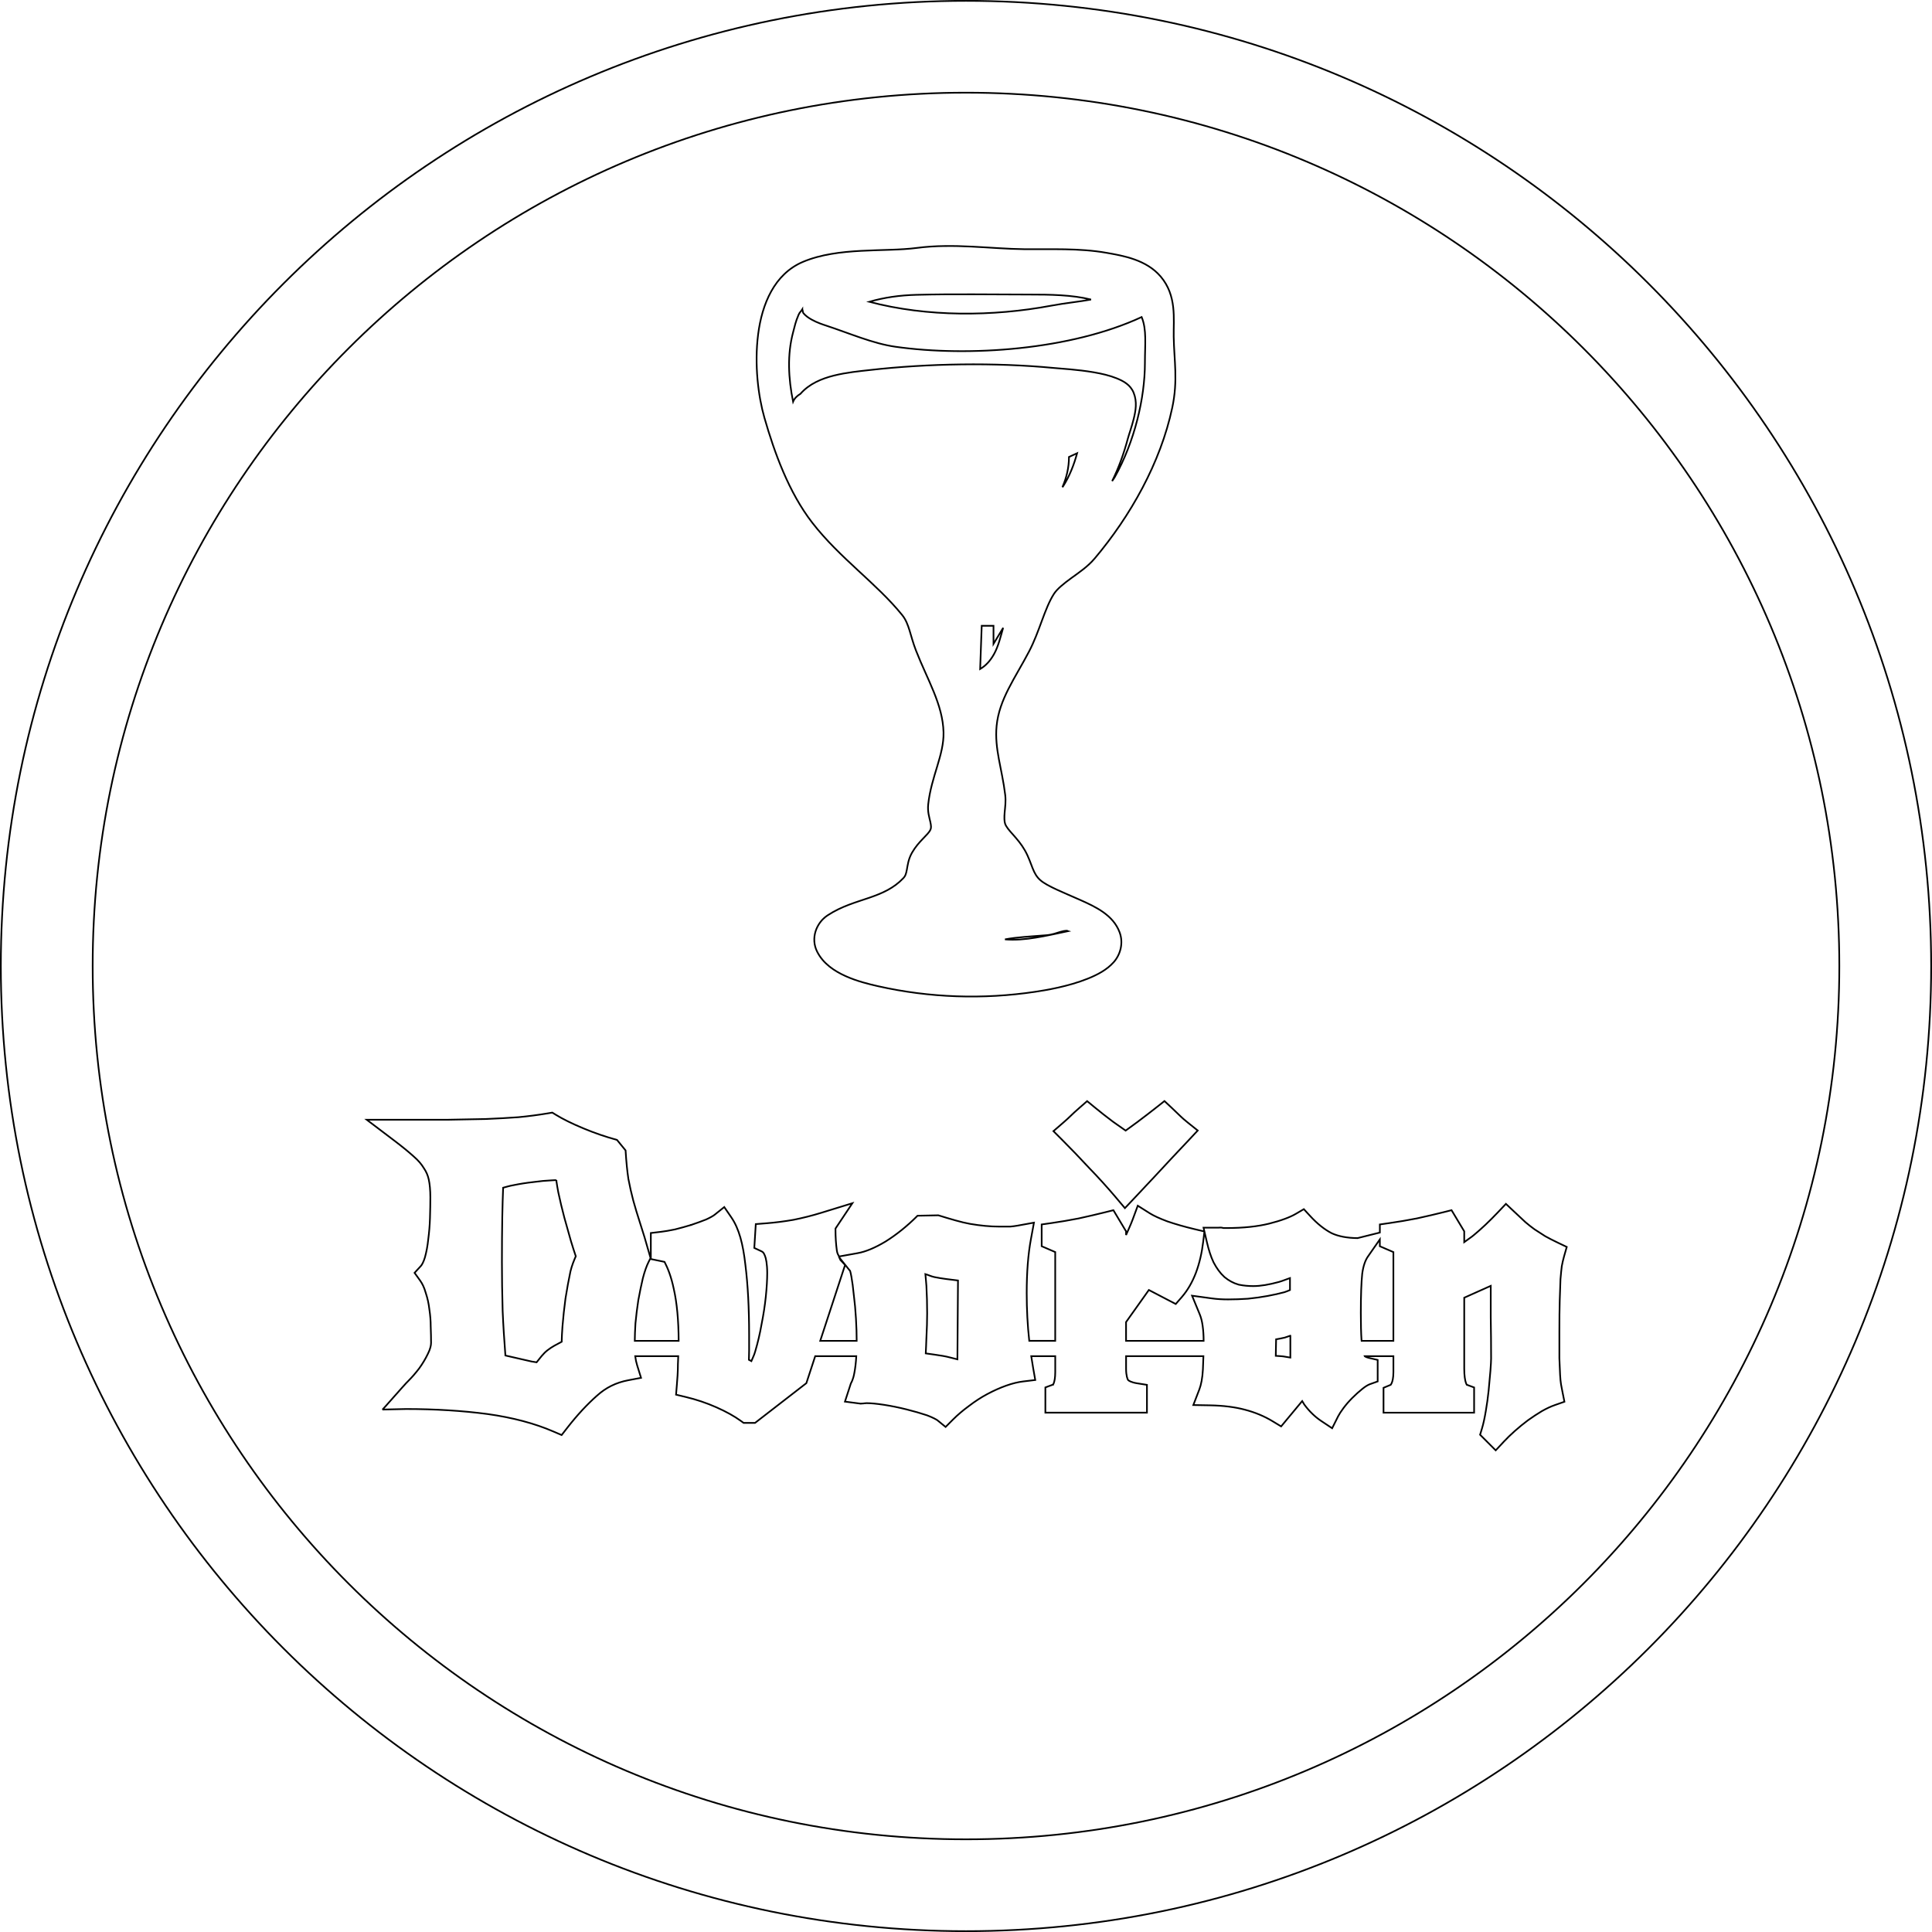
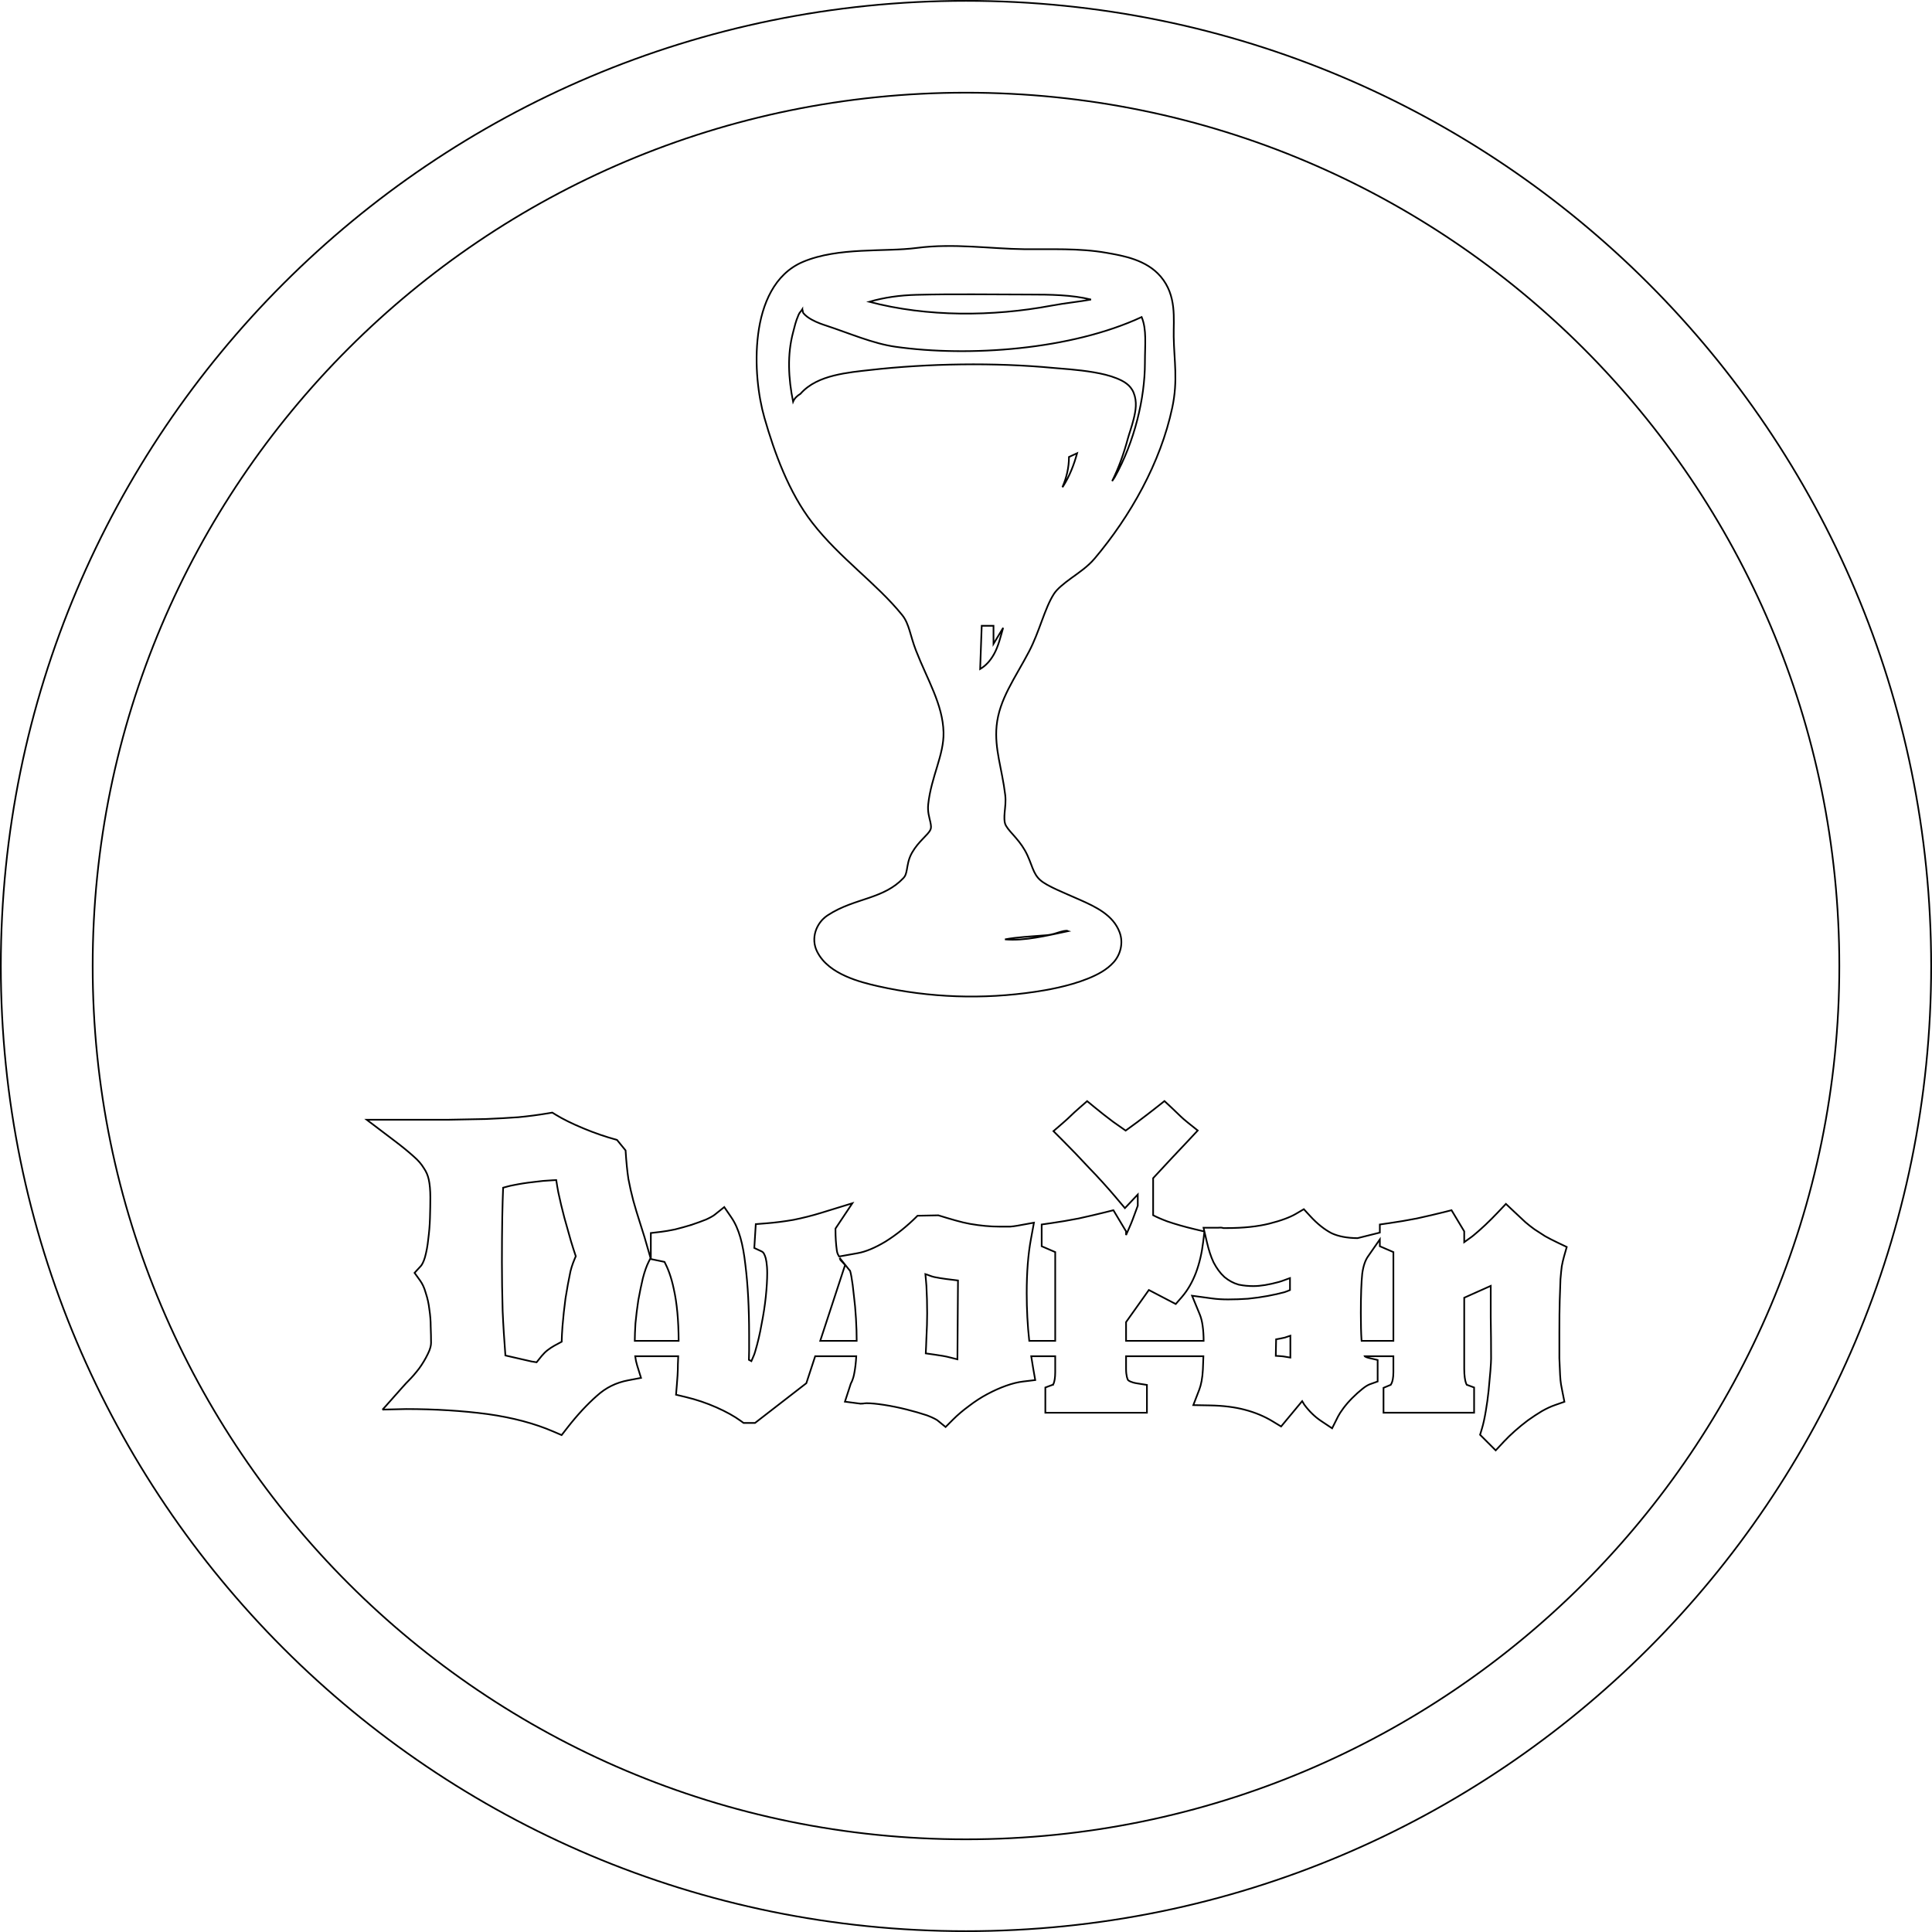
<svg xmlns="http://www.w3.org/2000/svg" version="1.2" viewBox="0 0 219.213 219.213" width="58mm" height="58mm" id="svg1" xml:space="preserve">
  <defs id="defs1">
    <clipPath clipPathUnits="userSpaceOnUse" id="cp1">
      <path d="m 275.5,535.5 c -143.78,0 -260,-116.22 -260,-260 0,-143.78 116.22,-260 260,-260 143.78,0 260,116.22 260,260 0,143.78 -116.22,260 -260,260 z" id="path1" />
    </clipPath>
  </defs>
  <style id="style1">
		tspan { white-space:pre } 
		.s0 { fill: none;stroke: #ff0000;stroke-miterlimit:100 } 
	</style>
  <g id="layer2">
    <g id="layer4" style="display:inline">
      <path id="path2" style="fill:none;stroke:#000000;stroke-width:0.189" d="M 219.118,109.606 A 109.512,109.512 0 0 1 109.606,219.118 109.512,109.512 0 0 1 0.095,109.606 109.512,109.512 0 0 1 109.606,0.095 109.512,109.512 0 0 1 219.118,109.606 Z" />
      <path id="circle2" style="fill:none;stroke:#000000;stroke-width:0.189" d="M 208.697,109.606 A 99.091,99.091 0 0 1 109.606,208.697 99.091,99.091 0 0 1 10.515,109.606 99.091,99.091 0 0 1 109.606,10.515 99.091,99.091 0 0 1 208.697,109.606 Z" />
    </g>
    <g id="text2-9" style="opacity:1" />
-     <path id="path3" style="font-size:41.522px;font-family:'New Rocker';-inkscape-font-specification:'New Rocker';letter-spacing:0.769px;baseline-shift:baseline;white-space:pre;display:inline;overflow:visible;opacity:1;fill:none;stroke:#000000;stroke-width:0.189;stroke-dasharray:none;stroke-opacity:1;enable-background:accumulate;stop-color:#000000;stop-opacity:1" d="m 132.125,124.929 -0.891,0.705 c -0.654,0.518 -1.366,1.063 -2.133,1.639 l 0.008,-0.004 c -0.481,0.356 -0.931,0.681 -1.389,1.014 -0.473,-0.331 -0.939,-0.655 -1.436,-1.01 -0.761,-0.571 -1.45,-1.113 -2.068,-1.623 l -0.865,-0.713 -0.846,0.738 c -0.455,0.398 -0.8,0.712 -1.061,0.973 -0.149,0.149 -0.44,0.418 -0.844,0.768 l -1.072,0.928 1.002,1.002 c 0.956,0.956 1.956,1.995 2.998,3.119 l 0.01,0.014 0.012,0.012 c 1.056,1.084 2.102,2.236 3.135,3.459 l 0.953,1.131 1.016,-1.076 c 1.824,-1.934 3.216,-3.424 4.191,-4.482 l 0.012,-0.014 c 0.988,-1.043 1.679,-1.776 2.07,-2.195 l 0.973,-1.041 -1.113,-0.889 c -0.393,-0.314 -0.683,-0.571 -0.846,-0.734 -0.241,-0.241 -0.567,-0.552 -0.988,-0.945 z m -69.459,1.311 -0.486,0.082 c -1.122,0.187 -2.244,0.334 -3.365,0.441 h -0.002 c -1.147,0.082 -2.379,0.15 -3.695,0.205 -1.32,0.028 -2.761,0.055 -4.328,0.082 h -9.178 l 3.131,2.373 c 0.893,0.676 1.613,1.266 2.152,1.754 l 0.012,0.01 0.012,0.01 c 0.525,0.454 0.899,0.892 1.143,1.299 l 0.021,0.035 0.021,0.031 c 0.264,0.386 0.443,0.801 0.547,1.279 0.111,0.513 0.178,1.187 0.178,2.004 0,0.703 -0.014,1.493 -0.041,2.367 -0.026,0.814 -0.093,1.613 -0.197,2.398 l -0.002,0.019 -0.002,0.019 c -0.076,0.734 -0.201,1.404 -0.371,2.014 -0.158,0.537 -0.349,0.856 -0.451,0.967 l -0.727,0.793 0.629,0.873 c 0.256,0.354 0.47,0.8 0.629,1.367 l 0.01,0.031 0.01,0.031 c 0.192,0.576 0.325,1.178 0.398,1.811 l 0.002,0.023 0.004,0.025 c 0.101,0.657 0.15,1.294 0.15,1.916 v 0.027 l 0.002,0.025 c 0.027,0.678 0.039,1.285 0.039,1.816 0,0.29 -0.091,0.703 -0.357,1.236 l -0.006,0.012 -0.006,0.01 c -0.266,0.556 -0.595,1.107 -0.99,1.652 -0.402,0.526 -0.811,0.995 -1.227,1.412 -0.419,0.393 -2.813,3.178 -2.934,3.244 l 2.688,-0.06 c 3.294,0 6.376,0.192 9.242,0.57 2.868,0.402 5.356,1.068 7.467,1.98 l 0.938,0.404 0.627,-0.807 c 1.121,-1.441 2.244,-2.653 3.361,-3.641 l 0.008,-0.006 0.006,-0.006 c 1.017,-0.923 2.169,-1.495 3.553,-1.758 l 1.455,-0.275 -0.441,-1.414 c -0.1,-0.321 -0.175,-0.668 -0.223,-1.041 h 4.885 c -0.006,0.26 -0.016,0.531 -0.033,0.816 l -0.004,0.039 v 0.039 c 0,0.415 -0.013,0.831 -0.039,1.246 l 0.002,-0.006 c -0.027,0.409 -0.055,0.776 -0.082,1.1 l -0.094,1.131 1.102,0.264 c 1.197,0.286 2.351,0.674 3.469,1.168 1.126,0.498 2.045,1.013 2.75,1.523 l 0.346,0.25 h 1.295 l 5.824,-4.51 1.004,-3.061 h 4.662 c -0.044,0.745 -0.119,1.377 -0.219,1.889 l -0.004,0.014 -0.002,0.016 c -0.133,0.774 -0.379,1.145 -0.391,1.172 v 0.002 l -0.672,2.062 1.791,0.232 c 0,0 0.106,-0.016 0.156,-0.016 h 0.109 l 0.109,-0.019 c 0.096,-0.016 0.188,-0.023 0.281,-0.023 0.477,0 1.154,0.06 1.996,0.191 0.846,0.132 1.693,0.306 2.541,0.518 0.85,0.212 1.627,0.437 2.332,0.672 0.662,0.248 1.101,0.5 1.18,0.564 l 0.926,0.756 0.844,-0.846 c 0.529,-0.529 1.128,-1.038 1.797,-1.527 l 0.014,-0.01 0.012,-0.01 c 0.665,-0.511 1.351,-0.956 2.061,-1.336 0.721,-0.386 1.437,-0.706 2.146,-0.959 0.697,-0.249 1.336,-0.403 1.914,-0.473 l 1.385,-0.166 -0.242,-1.373 c -0.078,-0.441 -0.149,-0.884 -0.215,-1.33 h 2.725 v 1.809 c 0,0.637 -0.092,1.074 -0.176,1.271 -0.042,0.099 -0.061,0.137 -0.07,0.148 l -0.002,0.002 h -0.002 v 0.002 h -0.002 -0.002 v -0.002 h -0.002 v -0.002 h -0.002 -0.002 l -0.861,0.318 v 2.861 h 11.525 v -3.154 l -1.117,-0.176 c -0.681,-0.106 -0.95,-0.299 -1.025,-0.373 -0.062,-0.099 -0.225,-0.487 -0.225,-1.271 v -1.434 h 8.775 c -0.014,0.498 -0.032,0.996 -0.057,1.494 -0.051,0.981 -0.202,1.751 -0.41,2.291 l -0.678,1.76 1.887,0.033 c 1.52,0.026 2.841,0.196 3.959,0.494 l 0.004,0.002 h 0.002 c 1.16,0.303 2.202,0.739 3.139,1.307 l 0.971,0.588 2.395,-2.881 c 0.092,0.135 0.143,0.278 0.242,0.412 0.549,0.743 1.186,1.368 1.908,1.85 l 1.244,0.828 0.668,-1.336 c 0.114,-0.227 0.323,-0.56 0.623,-0.961 0.293,-0.39 0.624,-0.773 0.998,-1.146 0.384,-0.384 0.763,-0.725 1.137,-1.023 l 0.004,-0.004 0.004,-0.002 c 0.361,-0.293 0.661,-0.459 0.857,-0.529 l 0.875,-0.312 v -2.438 l -1.021,-0.236 c -0.203,-0.047 -0.32,-0.105 -0.412,-0.158 l -0.002,-0.002 c 3.4e-4,-0.001 -0.005,-0.01 -0.016,-0.029 h 3.236 v 1.809 c 0,0.649 -0.11,1.069 -0.193,1.236 l -0.008,0.016 -0.008,0.016 c -0.058,0.124 -0.088,0.164 -0.1,0.174 l -0.002,0.002 h -0.002 v -0.002 l -0.809,0.336 v 2.822 h 10.279 v -2.861 l -0.842,-0.311 c -0.013,-0.023 -0.039,-0.077 -0.082,-0.193 -0.101,-0.273 -0.197,-0.832 -0.197,-1.609 v -8.07 l 3.008,-1.346 v 3.533 0.01 c 0.028,1.57 0.041,3.141 0.041,4.711 0,0.225 -0.024,0.714 -0.078,1.391 -0.054,0.682 -0.123,1.435 -0.205,2.258 -0.08,0.771 -0.187,1.543 -0.32,2.314 v 0.004 l -0.002,0.004 c -0.132,0.793 -0.275,1.438 -0.418,1.914 l -0.227,0.754 1.771,1.773 0.934,-1 c 0.355,-0.38 0.768,-0.781 1.24,-1.201 0.468,-0.416 0.963,-0.82 1.486,-1.213 h 0.002 l 0.002,-0.002 0.002,-0.002 c 0.541,-0.386 1.068,-0.73 1.576,-1.035 0.517,-0.295 1.008,-0.523 1.473,-0.686 l 1.084,-0.379 -0.225,-1.125 c -0.054,-0.268 -0.108,-0.552 -0.162,-0.85 -0.043,-0.261 -0.08,-0.624 -0.105,-1.082 -0.027,-0.485 -0.055,-1.115 -0.082,-1.885 v -2.984 c 0,-1.431 0.014,-2.624 0.041,-3.574 0.027,-0.955 0.057,-1.754 0.084,-2.406 0.052,-0.614 0.102,-1.108 0.15,-1.479 0.075,-0.398 0.16,-0.768 0.256,-1.105 l 0.307,-1.074 -1.008,-0.48 c -0.552,-0.263 -1.029,-0.509 -1.436,-0.736 -0.415,-0.26 -0.82,-0.52 -1.209,-0.779 -0.34,-0.244 -0.683,-0.513 -1.029,-0.809 -0.381,-0.354 -0.801,-0.746 -1.264,-1.182 l -0.957,-0.902 -0.904,0.955 c -0.965,1.019 -1.896,1.897 -2.787,2.631 -0.303,0.249 -0.707,0.505 -1.039,0.756 v -1.225 l -1.439,-2.398 -0.947,0.238 c -0.87,0.218 -1.869,0.45 -2.994,0.697 -1.104,0.215 -2.127,0.388 -3.061,0.521 l -1.133,0.162 v 0.92 l -2.529,0.631 c -1.204,-0.012 -2.184,-0.204 -2.938,-0.557 -0.795,-0.412 -1.612,-1.047 -2.436,-1.945 l -0.721,-0.785 -0.92,0.539 c -0.632,0.371 -1.652,0.762 -3.016,1.104 -1.3,0.325 -2.914,0.5 -4.828,0.5 h -0.363 c -0.279,-0.088 -0.412,-0.041 -0.592,-0.041 h -1.664 l 0.102,0.432 -1.143,-0.271 c -1.122,-0.267 -2.142,-0.561 -3.061,-0.875 -0.907,-0.338 -1.585,-0.659 -1.98,-0.908 l -1.379,-0.871 -0.564,1.529 c -0.235,0.635 -0.508,1.199 -0.764,1.797 v -0.418 l -1.438,-2.398 -0.949,0.238 c -0.87,0.218 -1.869,0.45 -2.994,0.697 -1.104,0.215 -2.127,0.388 -3.061,0.521 l -1.133,0.162 v 2.469 l 1.537,0.664 v 10.072 h -2.947 c -0.193,-1.771 -0.289,-3.576 -0.289,-5.416 0,-2.376 0.164,-4.419 0.477,-6.113 l 0.346,-1.881 -1.881,0.342 c -0.25,0.045 -0.517,0.079 -0.799,0.104 h -1.291 c -0.989,0 -2.091,-0.102 -3.303,-0.312 -0.915,-0.159 -2.232,-0.553 -3.576,-0.967 l -2.357,0.047 c -1.181,1.181 -2.391,2.151 -3.623,2.922 -1.228,0.74 -2.293,1.166 -3.15,1.32 l -2.129,0.383 c -0.095,-0.183 -0.202,-0.303 -0.256,-0.676 -0.102,-0.738 -0.154,-1.521 -0.154,-2.352 v -0.141 l 1.916,-2.875 -3.541,1.09 c -1.032,0.318 -2.076,0.581 -3.135,0.793 -1.062,0.185 -2.108,0.319 -3.139,0.398 l -1.145,0.088 -0.168,2.705 0.811,0.381 c 0.159,0.075 0.251,0.148 0.375,0.459 l 0.01,0.025 0.012,0.025 c 0.114,0.253 0.258,0.943 0.258,1.951 0,0.742 -0.053,1.641 -0.16,2.688 -0.106,1.008 -0.265,2.047 -0.479,3.115 l -0.004,0.016 -0.002,0.016 c -0.185,1.06 -0.424,2.076 -0.713,3.049 l -0.004,0.012 -0.002,0.01 c -0.128,0.461 -0.289,0.731 -0.436,1.096 l -0.277,-0.15 c 0.009,-0.351 0.023,-0.714 0.023,-1.049 v -1.785 c 0,-3.027 -0.14,-5.675 -0.426,-7.961 -0.261,-2.318 -0.707,-4.075 -1.592,-5.365 l -0.803,-1.172 -1.109,0.887 c -0.128,0.102 -0.466,0.305 -0.947,0.523 -0.516,0.205 -1.085,0.414 -1.713,0.623 h -0.002 v 0.002 h -0.002 -0.002 c -0.595,0.18 -1.203,0.348 -1.824,0.504 -0.626,0.13 -1.157,0.219 -1.566,0.268 l -1.166,0.139 v 2.953 l 1.555,0.322 c 0.373,0.725 0.752,1.653 1.049,3.068 l 0.002,0.01 0.002,0.01 c 0.348,1.54 0.539,3.507 0.549,5.873 h -4.979 c 0.006,-0.575 0.031,-1.243 0.078,-1.998 0.08,-0.85 0.187,-1.715 0.32,-2.594 v -0.002 -0.002 c 0.159,-0.873 0.332,-1.706 0.516,-2.496 0.204,-0.789 0.43,-1.413 0.646,-1.846 l 0.229,-0.455 -0.139,-0.49 c -0.39,-1.393 -0.739,-2.554 -1.053,-3.496 l -0.004,-0.012 c -0.297,-0.917 -0.552,-1.764 -0.766,-2.539 l -0.002,-0.01 c -0.209,-0.785 -0.392,-1.598 -0.551,-2.439 -0.129,-0.856 -0.237,-1.936 -0.318,-3.23 l -0.973,-1.191 c -1.271,-0.344 -2.544,-0.782 -3.822,-1.314 -1.285,-0.535 -2.324,-1.052 -3.1,-1.527 z m 0.449,7.658 c 0.075,0.457 0.125,0.868 0.23,1.383 l 0.002,0.004 v 0.004 c 0.199,0.936 0.425,1.884 0.68,2.846 l 0.002,0.004 v 0.006 c 0.251,0.92 0.503,1.812 0.754,2.678 l 0.002,0.006 0.002,0.006 c 0.202,0.674 0.375,1.199 0.545,1.705 -0.219,0.514 -0.434,1.009 -0.605,1.715 l -0.004,0.019 -0.004,0.018 c -0.199,0.939 -0.383,1.944 -0.553,3.016 l -0.002,0.016 -0.002,0.014 c -0.142,1.047 -0.255,2.095 -0.34,3.143 -0.059,0.712 -0.071,1.223 -0.09,1.76 -0.549,0.294 -1.107,0.565 -1.615,0.967 -0.503,0.398 -0.85,0.892 -1.232,1.365 -0.193,-0.031 -0.351,-0.055 -0.572,-0.092 -0.458,-0.107 -0.926,-0.215 -1.408,-0.322 -0.493,-0.11 -0.973,-0.221 -1.438,-0.33 -0.051,-0.013 -0.074,-0.019 -0.123,-0.031 -0.129,-1.725 -0.243,-3.426 -0.312,-5.051 -0.055,-1.947 -0.082,-3.797 -0.082,-5.549 0,-1.82 0.013,-3.53 0.041,-5.127 0.021,-1.254 0.058,-2.287 0.096,-3.307 0.363,-0.094 0.699,-0.204 1.1,-0.275 l 0.018,-0.002 0.018,-0.004 c 0.763,-0.158 1.51,-0.275 2.24,-0.354 l 0.02,-0.002 0.021,-0.004 c 0.769,-0.106 1.461,-0.17 2.074,-0.195 l 0.025,-0.002 0.025,-0.002 c 0.205,-0.016 0.309,-0.012 0.488,-0.023 z m 73.543,5.836 0.277,1.186 c 0.208,0.892 0.448,1.652 0.756,2.301 l 0.012,0.025 0.014,0.023 c 0.329,0.626 0.713,1.167 1.189,1.604 l 0.023,0.021 0.023,0.019 c 0.46,0.383 0.991,0.675 1.562,0.838 l 0.051,0.014 0.053,0.01 c 0.509,0.102 1.04,0.15 1.588,0.15 0.848,0 1.783,-0.165 2.877,-0.461 0.444,-0.12 0.852,-0.306 1.283,-0.451 v 1.359 c -0.211,0.082 -0.356,0.162 -0.623,0.244 -0.563,0.153 -1.199,0.296 -1.91,0.428 -0.7,0.13 -1.446,0.235 -2.234,0.314 -0.767,0.052 -1.52,0.08 -2.258,0.08 -0.669,0 -1.274,-0.04 -1.814,-0.113 l -2.271,-0.309 0.873,2.119 c 0.143,0.347 0.258,0.777 0.328,1.295 v 0.004 0.004 c 0.073,0.512 0.111,1.072 0.111,1.682 0,0.006 0,0.013 0,0.019 h -8.801 v -2.131 l 2.588,-3.641 3.049,1.592 0.684,-0.785 c 0.672,-0.773 1.202,-1.702 1.607,-2.762 l 0.002,-0.006 0.002,-0.006 c 0.401,-1.079 0.671,-2.249 0.82,-3.502 z m 19.904,0.895 v 0.775 l 1.537,0.664 v 10.072 h -3.604 c -0.004,-0.033 -0.008,-0.066 -0.012,-0.1 -0.051,-0.751 -0.078,-1.777 -0.078,-3.074 0,-1.986 0.058,-3.482 0.158,-4.447 0.12,-0.898 0.359,-1.534 0.643,-1.941 z m -61.299,2.09 1.193,1.49 v 0.002 c 0.004,0.01 0.008,0.021 0.012,0.033 0.034,0.115 0.083,0.323 0.133,0.598 0.102,0.559 0.195,1.26 0.275,2.092 l 0.002,0.021 0.004,0.021 c 0.106,0.823 0.186,1.706 0.24,2.646 v 0.002 c 0.054,0.91 0.08,1.75 0.08,2.516 h -4.137 l 2.822,-8.611 -0.533,-0.57 c -0.034,-0.036 -0.057,-0.187 -0.092,-0.24 z m 1.162,1.436 h 0.002 l 0.002,0.002 c 0.005,0.006 0.013,0.022 0.021,0.041 -0.016,-0.024 -0.024,-0.039 -0.025,-0.043 z m 8.57,0.41 c 0.359,0.102 0.587,0.238 1,0.332 l 0.014,0.004 0.014,0.002 c 0.873,0.179 1.776,0.277 2.674,0.387 l -0.065,8.947 c -0.542,-0.128 -1.046,-0.286 -1.625,-0.385 -0.713,-0.122 -1.325,-0.199 -1.967,-0.289 0.027,-0.591 0.058,-1.177 0.074,-1.777 v 0.035 c 0.056,-1.043 0.084,-1.979 0.084,-2.812 0,-1.047 -0.027,-2.081 -0.084,-3.102 v -0.002 c -0.023,-0.421 -0.083,-0.899 -0.119,-1.34 z m 41.414,6.988 v 2.486 c -0.347,-0.046 -0.761,-0.149 -1.074,-0.162 h -0.002 c -0.198,-0.009 -0.384,-0.028 -0.578,-0.039 l 0.037,-1.875 c 0.317,-0.065 0.587,-0.092 0.941,-0.184 l 0.023,-0.004 0.021,-0.008 c 0.204,-0.06 0.423,-0.149 0.631,-0.215 z" />
+     <path id="path3" style="font-size:41.522px;font-family:'New Rocker';-inkscape-font-specification:'New Rocker';letter-spacing:0.769px;baseline-shift:baseline;white-space:pre;display:inline;overflow:visible;opacity:1;fill:none;stroke:#000000;stroke-width:0.189;stroke-dasharray:none;stroke-opacity:1;enable-background:accumulate;stop-color:#000000;stop-opacity:1" d="M 132.125 124.93 L 131.234 125.635 C 130.58 126.153 129.869 126.698 129.102 127.273 L 129.109 127.27 C 128.628 127.626 128.178 127.95 127.721 128.283 C 127.248 127.952 126.781 127.628 126.285 127.273 C 125.524 126.703 124.835 126.161 124.217 125.65 L 123.352 124.938 L 122.506 125.676 C 122.051 126.074 121.706 126.388 121.445 126.648 C 121.296 126.798 121.005 127.066 120.602 127.416 L 119.529 128.344 L 120.531 129.346 C 121.487 130.301 122.487 131.341 123.529 132.465 L 123.539 132.479 L 123.551 132.49 C 124.607 133.574 125.653 134.726 126.686 135.949 L 127.639 137.08 L 128.654 136.004 C 128.804 135.845 128.952 135.688 129.096 135.535 L 129.096 136.807 L 128.531 138.336 C 128.296 138.971 128.023 139.535 127.768 140.133 L 127.768 139.715 L 126.33 137.316 L 125.381 137.555 C 124.511 137.772 123.512 138.005 122.387 138.252 C 121.283 138.467 120.26 138.64 119.326 138.773 L 118.193 138.936 L 118.193 141.404 L 119.73 142.068 L 119.73 152.141 L 116.783 152.141 C 116.59 150.37 116.494 148.564 116.494 146.725 C 116.494 144.349 116.658 142.306 116.971 140.611 L 117.316 138.73 L 115.436 139.072 C 115.185 139.118 114.918 139.151 114.637 139.176 L 113.346 139.176 C 112.356 139.176 111.254 139.074 110.043 138.863 C 109.128 138.704 107.811 138.31 106.467 137.896 L 104.109 137.943 C 102.928 139.125 101.718 140.094 100.486 140.865 C 99.258 141.606 98.193 142.032 97.336 142.186 L 95.207 142.568 C 95.112 142.385 95.005 142.265 94.951 141.893 C 94.849 141.155 94.797 140.372 94.797 139.541 L 94.797 139.4 L 96.713 136.525 L 93.172 137.615 C 92.14 137.933 91.095 138.196 90.037 138.408 C 88.975 138.593 87.929 138.727 86.898 138.807 L 85.754 138.895 L 85.586 141.6 L 86.396 141.98 C 86.556 142.055 86.647 142.129 86.771 142.439 L 86.781 142.465 L 86.793 142.49 C 86.907 142.744 87.051 143.433 87.051 144.441 C 87.051 145.183 86.998 146.082 86.891 147.129 C 86.784 148.136 86.626 149.176 86.412 150.244 L 86.408 150.26 L 86.406 150.275 C 86.221 151.335 85.983 152.351 85.693 153.324 L 85.689 153.336 L 85.688 153.346 C 85.56 153.806 85.398 154.076 85.252 154.441 L 84.975 154.291 C 84.983 153.94 84.998 153.577 84.998 153.242 L 84.998 151.457 C 84.998 148.43 84.858 145.782 84.572 143.496 C 84.311 141.178 83.865 139.421 82.98 138.131 L 82.178 136.959 L 81.068 137.846 C 80.94 137.948 80.603 138.151 80.121 138.369 C 79.605 138.575 79.036 138.783 78.408 138.992 L 78.406 138.992 L 78.406 138.994 L 78.404 138.994 L 78.402 138.994 C 77.807 139.175 77.2 139.342 76.578 139.498 C 75.952 139.628 75.421 139.717 75.012 139.766 L 73.846 139.904 L 73.846 142.857 L 75.4 143.18 C 75.774 143.905 76.152 144.832 76.449 146.248 L 76.451 146.258 L 76.453 146.268 C 76.801 147.807 76.992 149.774 77.002 152.141 L 72.023 152.141 C 72.029 151.566 72.055 150.898 72.102 150.143 C 72.182 149.293 72.289 148.428 72.422 147.549 L 72.422 147.547 L 72.422 147.545 C 72.581 146.672 72.753 145.839 72.938 145.049 C 73.142 144.26 73.368 143.636 73.584 143.203 L 73.812 142.748 L 73.674 142.258 C 73.284 140.865 72.935 139.704 72.621 138.762 L 72.617 138.75 C 72.321 137.833 72.065 136.986 71.852 136.211 L 71.85 136.201 C 71.64 135.416 71.457 134.603 71.299 133.762 C 71.17 132.905 71.061 131.826 70.98 130.531 L 70.008 129.34 C 68.737 128.996 67.464 128.558 66.186 128.025 C 64.901 127.49 63.861 126.973 63.086 126.498 L 62.666 126.24 L 62.18 126.322 C 61.058 126.509 59.936 126.656 58.814 126.764 L 58.812 126.764 C 57.665 126.846 56.434 126.914 55.117 126.969 C 53.797 126.996 52.356 127.023 50.789 127.051 L 41.611 127.051 L 44.742 129.424 C 45.635 130.1 46.355 130.689 46.895 131.178 L 46.906 131.188 L 46.918 131.197 C 47.443 131.651 47.817 132.089 48.061 132.496 L 48.082 132.531 L 48.104 132.562 C 48.368 132.949 48.546 133.363 48.65 133.842 C 48.762 134.354 48.828 135.029 48.828 135.846 C 48.828 136.548 48.814 137.338 48.787 138.213 C 48.761 139.027 48.695 139.826 48.59 140.611 L 48.588 140.631 L 48.586 140.65 C 48.51 141.384 48.385 142.054 48.215 142.664 C 48.057 143.201 47.866 143.52 47.764 143.631 L 47.037 144.424 L 47.666 145.297 C 47.922 145.651 48.136 146.097 48.295 146.664 L 48.305 146.695 L 48.314 146.727 C 48.506 147.302 48.64 147.904 48.713 148.537 L 48.715 148.561 L 48.719 148.586 C 48.82 149.243 48.869 149.88 48.869 150.502 L 48.869 150.529 L 48.871 150.555 C 48.898 151.233 48.91 151.839 48.91 152.371 C 48.91 152.661 48.819 153.074 48.553 153.607 L 48.547 153.619 L 48.541 153.629 C 48.275 154.185 47.946 154.736 47.551 155.281 C 47.149 155.807 46.74 156.276 46.324 156.693 C 45.905 157.086 43.511 159.872 43.391 159.938 L 46.078 159.877 C 49.373 159.877 52.454 160.069 55.32 160.447 C 58.188 160.849 60.676 161.516 62.787 162.428 L 63.725 162.832 L 64.352 162.025 C 65.472 160.584 66.595 159.372 67.713 158.385 L 67.721 158.379 L 67.727 158.373 C 68.744 157.45 69.896 156.878 71.279 156.615 L 72.734 156.34 L 72.293 154.926 C 72.193 154.605 72.118 154.258 72.07 153.885 L 76.955 153.885 C 76.949 154.144 76.939 154.416 76.922 154.701 L 76.918 154.74 L 76.918 154.779 C 76.918 155.195 76.905 155.61 76.879 156.025 L 76.881 156.02 C 76.854 156.429 76.826 156.796 76.799 157.119 L 76.705 158.25 L 77.807 158.514 C 79.003 158.8 80.158 159.188 81.275 159.682 C 82.402 160.179 83.32 160.695 84.025 161.205 L 84.371 161.455 L 85.666 161.455 L 91.49 156.945 L 92.494 153.885 L 97.156 153.885 C 97.112 154.63 97.037 155.262 96.938 155.773 L 96.934 155.787 L 96.932 155.803 C 96.799 156.576 96.552 156.948 96.541 156.975 L 96.541 156.977 L 95.869 159.039 L 97.66 159.271 C 97.66 159.271 97.766 159.256 97.816 159.256 L 97.926 159.256 L 98.035 159.236 C 98.131 159.22 98.224 159.213 98.316 159.213 C 98.793 159.213 99.47 159.273 100.312 159.404 C 101.159 159.536 102.005 159.71 102.854 159.922 C 103.703 160.134 104.48 160.359 105.186 160.594 C 105.848 160.842 106.286 161.094 106.365 161.158 L 107.291 161.914 L 108.135 161.068 C 108.664 160.539 109.262 160.03 109.932 159.541 L 109.945 159.531 L 109.957 159.521 C 110.622 159.01 111.308 158.566 112.018 158.186 C 112.739 157.799 113.455 157.48 114.164 157.227 C 114.861 156.978 115.5 156.823 116.078 156.754 L 117.463 156.588 L 117.221 155.215 C 117.143 154.774 117.071 154.33 117.006 153.885 L 119.73 153.885 L 119.73 155.693 C 119.73 156.331 119.638 156.767 119.555 156.965 C 119.513 157.064 119.494 157.101 119.484 157.113 L 119.482 157.115 L 119.48 157.115 L 119.48 157.117 L 119.479 157.117 L 119.477 157.117 L 119.477 157.115 L 119.475 157.115 L 119.475 157.113 L 119.473 157.113 L 119.471 157.113 L 118.609 157.432 L 118.609 160.293 L 130.135 160.293 L 130.135 157.139 L 129.018 156.963 C 128.336 156.856 128.068 156.664 127.992 156.59 C 127.93 156.491 127.768 156.103 127.768 155.318 L 127.768 153.885 L 136.543 153.885 C 136.529 154.383 136.511 154.881 136.486 155.379 C 136.436 156.36 136.284 157.13 136.076 157.67 L 135.398 159.43 L 137.285 159.463 C 138.806 159.489 140.126 159.659 141.244 159.957 L 141.248 159.959 L 141.25 159.959 C 142.41 160.262 143.452 160.698 144.389 161.266 L 145.359 161.854 L 147.754 158.973 C 147.846 159.108 147.897 159.25 147.996 159.385 C 148.545 160.127 149.182 160.753 149.904 161.234 L 151.148 162.062 L 151.816 160.727 C 151.93 160.499 152.139 160.166 152.439 159.766 C 152.732 159.376 153.064 158.993 153.438 158.619 C 153.822 158.235 154.201 157.894 154.574 157.596 L 154.578 157.592 L 154.582 157.59 C 154.943 157.297 155.243 157.131 155.439 157.061 L 156.314 156.748 L 156.314 154.311 L 155.293 154.074 C 155.09 154.027 154.973 153.97 154.881 153.916 L 154.879 153.914 C 154.879 153.913 154.874 153.904 154.863 153.885 L 158.1 153.885 L 158.1 155.693 C 158.1 156.343 157.99 156.762 157.906 156.93 L 157.898 156.943 L 157.891 156.959 C 157.833 157.083 157.802 157.123 157.791 157.133 L 157.789 157.137 L 157.787 157.137 L 157.787 157.133 L 156.979 157.469 L 156.979 160.291 L 167.258 160.291 L 167.258 157.43 L 166.416 157.119 C 166.403 157.096 166.377 157.042 166.334 156.926 C 166.233 156.652 166.137 156.094 166.137 155.316 L 166.137 147.246 L 169.145 145.9 L 169.145 149.434 L 169.145 149.445 C 169.172 151.015 169.186 152.586 169.186 154.156 C 169.186 154.381 169.162 154.87 169.107 155.547 C 169.053 156.228 168.985 156.981 168.902 157.805 C 168.822 158.576 168.715 159.347 168.582 160.119 L 168.582 160.123 L 168.58 160.127 C 168.448 160.92 168.305 161.565 168.162 162.041 L 167.936 162.795 L 169.707 164.568 L 170.641 163.568 C 170.995 163.188 171.409 162.787 171.881 162.367 C 172.349 161.951 172.844 161.547 173.367 161.154 L 173.369 161.154 L 173.371 161.152 L 173.373 161.15 C 173.914 160.765 174.441 160.42 174.949 160.115 C 175.466 159.821 175.957 159.592 176.422 159.43 L 177.506 159.051 L 177.281 157.926 C 177.228 157.657 177.173 157.374 177.119 157.076 C 177.076 156.815 177.039 156.452 177.014 155.994 C 176.987 155.509 176.959 154.879 176.932 154.109 L 176.932 151.125 C 176.932 149.694 176.946 148.501 176.973 147.551 C 177 146.596 177.03 145.797 177.057 145.145 C 177.108 144.53 177.159 144.036 177.207 143.666 C 177.282 143.268 177.367 142.898 177.463 142.561 L 177.77 141.486 L 176.762 141.006 C 176.21 140.743 175.732 140.497 175.326 140.27 C 174.911 140.009 174.506 139.749 174.117 139.49 C 173.777 139.246 173.434 138.977 173.088 138.682 C 172.707 138.328 172.287 137.935 171.824 137.5 L 170.867 136.598 L 169.963 137.553 C 168.998 138.572 168.067 139.449 167.176 140.184 C 166.873 140.433 166.469 140.688 166.137 140.939 L 166.137 139.715 L 164.697 137.316 L 163.75 137.555 C 162.88 137.772 161.881 138.005 160.756 138.252 C 159.652 138.467 158.629 138.64 157.695 138.773 L 156.562 138.936 L 156.562 139.855 L 154.033 140.486 C 152.829 140.474 151.849 140.282 151.096 139.93 C 150.301 139.518 149.484 138.883 148.66 137.984 L 147.939 137.199 L 147.02 137.738 C 146.387 138.109 145.368 138.501 144.004 138.842 C 142.704 139.167 141.089 139.342 139.176 139.342 L 138.812 139.342 C 138.534 139.253 138.401 139.301 138.221 139.301 L 136.557 139.301 L 136.658 139.732 L 135.516 139.461 C 134.394 139.194 133.374 138.9 132.455 138.586 C 131.784 138.336 131.239 138.094 130.84 137.885 L 130.84 133.68 C 131.639 132.826 132.306 132.108 132.846 131.521 L 132.857 131.508 C 133.845 130.465 134.537 129.731 134.928 129.312 L 135.9 128.271 L 134.787 127.383 C 134.394 127.069 134.105 126.812 133.941 126.648 C 133.701 126.408 133.374 126.096 132.953 125.703 L 132.125 124.93 z M 63.115 133.898 C 63.19 134.355 63.24 134.767 63.346 135.281 L 63.348 135.285 L 63.348 135.289 C 63.546 136.225 63.773 137.173 64.027 138.135 L 64.029 138.139 L 64.029 138.145 C 64.28 139.065 64.532 139.957 64.783 140.822 L 64.785 140.828 L 64.787 140.834 C 64.989 141.508 65.162 142.033 65.332 142.539 C 65.113 143.053 64.898 143.548 64.727 144.254 L 64.723 144.273 L 64.719 144.291 C 64.52 145.23 64.335 146.235 64.166 147.307 L 64.164 147.322 L 64.162 147.336 C 64.021 148.383 63.907 149.431 63.822 150.479 C 63.763 151.19 63.751 151.701 63.732 152.238 C 63.183 152.532 62.625 152.803 62.117 153.205 C 61.615 153.603 61.267 154.097 60.885 154.57 C 60.692 154.539 60.534 154.515 60.312 154.479 C 59.855 154.371 59.387 154.263 58.904 154.156 C 58.411 154.047 57.932 153.936 57.467 153.826 C 57.415 153.813 57.393 153.807 57.344 153.795 C 57.215 152.07 57.101 150.369 57.031 148.744 C 56.977 146.797 56.949 144.947 56.949 143.195 C 56.949 141.375 56.963 139.665 56.99 138.068 C 57.011 136.814 57.048 135.781 57.086 134.762 C 57.449 134.668 57.785 134.558 58.186 134.486 L 58.203 134.484 L 58.221 134.48 C 58.984 134.323 59.731 134.205 60.461 134.127 L 60.48 134.125 L 60.502 134.121 C 61.271 134.015 61.963 133.951 62.576 133.926 L 62.602 133.924 L 62.627 133.922 C 62.832 133.905 62.936 133.91 63.115 133.898 z M 136.658 139.734 L 136.936 140.92 C 137.144 141.812 137.384 142.572 137.691 143.221 L 137.703 143.246 L 137.717 143.27 C 138.046 143.895 138.43 144.436 138.906 144.873 L 138.93 144.895 L 138.953 144.914 C 139.413 145.297 139.945 145.589 140.516 145.752 L 140.566 145.766 L 140.619 145.775 C 141.128 145.877 141.659 145.926 142.207 145.926 C 143.055 145.926 143.99 145.76 145.084 145.465 C 145.528 145.345 145.936 145.159 146.367 145.014 L 146.367 146.373 C 146.156 146.455 146.011 146.535 145.744 146.617 C 145.181 146.77 144.545 146.913 143.834 147.045 C 143.134 147.175 142.388 147.28 141.6 147.359 C 140.832 147.412 140.08 147.439 139.342 147.439 C 138.673 147.439 138.067 147.4 137.527 147.326 L 135.256 147.018 L 136.129 149.137 C 136.272 149.483 136.386 149.914 136.457 150.432 L 136.457 150.436 L 136.457 150.439 C 136.53 150.951 136.568 151.512 136.568 152.121 L 136.568 152.141 L 127.768 152.141 L 127.768 150.01 L 130.355 146.369 L 133.404 147.961 L 134.088 147.176 C 134.76 146.403 135.29 145.473 135.695 144.414 L 135.697 144.408 L 135.699 144.402 C 136.1 143.324 136.37 142.154 136.52 140.9 L 136.658 139.734 z M 156.562 140.629 L 156.562 141.404 L 158.1 142.068 L 158.1 152.141 L 154.496 152.141 C 154.492 152.108 154.488 152.075 154.484 152.041 C 154.433 151.29 154.406 150.264 154.406 148.967 C 154.406 146.981 154.464 145.485 154.564 144.52 C 154.684 143.621 154.923 142.986 155.207 142.578 L 156.562 140.629 z M 95.264 142.719 L 96.457 144.209 L 96.457 144.211 C 96.461 144.221 96.465 144.232 96.469 144.244 C 96.503 144.359 96.552 144.567 96.602 144.842 C 96.703 145.401 96.796 146.102 96.877 146.934 L 96.879 146.955 L 96.883 146.977 C 96.989 147.8 97.069 148.682 97.123 149.623 L 97.123 149.625 C 97.177 150.535 97.203 151.375 97.203 152.141 L 93.066 152.141 L 95.889 143.529 L 95.355 142.959 C 95.322 142.923 95.298 142.772 95.264 142.719 z M 96.426 144.154 L 96.428 144.154 L 96.43 144.156 C 96.434 144.162 96.442 144.178 96.451 144.197 C 96.435 144.174 96.427 144.159 96.426 144.154 z M 104.996 144.564 C 105.355 144.666 105.583 144.803 105.996 144.896 L 106.01 144.9 L 106.023 144.902 C 106.896 145.081 107.799 145.179 108.697 145.289 L 108.633 154.236 C 108.09 154.109 107.587 153.95 107.008 153.852 C 106.295 153.73 105.683 153.653 105.041 153.562 C 105.068 152.971 105.099 152.386 105.115 151.785 L 105.115 151.82 C 105.172 150.778 105.199 149.841 105.199 149.008 C 105.199 147.96 105.172 146.927 105.115 145.906 L 105.115 145.904 C 105.092 145.484 105.032 145.006 104.996 144.564 z M 146.41 151.553 L 146.41 154.039 C 146.063 153.993 145.649 153.89 145.336 153.877 L 145.334 153.877 C 145.136 153.868 144.95 153.849 144.756 153.838 L 144.793 151.963 C 145.11 151.898 145.38 151.871 145.734 151.779 L 145.758 151.775 L 145.779 151.768 C 145.983 151.707 146.203 151.619 146.41 151.553 z " />
    <g id="path1-6" style="opacity:1;fill:none;stroke:#000000;stroke-width:0.182;stroke-dasharray:none;stroke-opacity:1" transform="matrix(1.036623,0,0,1.036623,-4.014163,-1.167441)">
      <path id="path4" style="baseline-shift:baseline;display:inline;overflow:visible;fill:none;stroke:#000000;stroke-width:0.182;stroke-dasharray:none;stroke-opacity:1;enable-background:accumulate;stop-color:#000000;stop-opacity:1" d="m 107.24,28.055 c -1.004,0.015 -2.014,0.076 -3.027,0.209 -3.509,0.461 -8.563,-0.117 -12.443,1.52 -3.143,1.326 -4.493,4.625 -4.916,7.934 -0.423,3.309 0.012,6.777 0.686,9.127 1.09,3.803 2.675,8.184 5.236,11.49 3.025,3.904 7.047,6.643 9.852,10.121 0.768,0.953 0.867,2.238 1.498,3.859 1.254,3.22 2.946,5.912 3.021,8.967 0.061,2.483 -1.349,4.835 -1.678,7.889 -0.087,0.809 0.131,1.444 0.23,1.904 0.1,0.461 0.107,0.672 0.016,0.867 -0.29,0.616 -1.281,1.23 -2.016,2.514 -0.412,0.72 -0.48,1.403 -0.568,1.867 -0.088,0.464 -0.154,0.684 -0.381,0.922 -1.068,1.117 -2.302,1.649 -3.727,2.143 -1.424,0.493 -3.028,0.918 -4.561,1.926 -1.259,0.827 -1.884,2.526 -1.146,3.982 0.665,1.314 1.883,2.117 3.115,2.672 1.232,0.555 2.532,0.873 3.543,1.102 5.641,1.273 11.504,1.469 17.223,0.611 1.123,-0.168 3.594,-0.571 5.74,-1.436 1.073,-0.432 2.082,-0.966 2.82,-1.785 0.738,-0.819 1.11,-2.09 0.662,-3.291 -0.701,-1.879 -2.587,-2.773 -4.354,-3.557 -1.766,-0.784 -3.574,-1.489 -4.316,-2.143 -0.413,-0.363 -0.62,-0.746 -0.842,-1.287 -0.222,-0.541 -0.431,-1.233 -0.857,-1.982 -0.807,-1.416 -1.918,-2.183 -2.166,-2.922 -0.087,-0.259 -0.095,-0.687 -0.047,-1.234 0.048,-0.547 0.149,-1.193 0.06,-1.922 -0.343,-2.84 -1.185,-5.03 -0.941,-7.541 0.283,-2.924 2.03,-5.235 3.559,-8.158 1.145,-2.189 1.692,-4.698 2.717,-6.293 0.343,-0.533 1.063,-1.121 1.908,-1.734 0.845,-0.613 1.8,-1.251 2.551,-2.141 3.9,-4.621 7.219,-10.489 8.494,-16.52 0.632,-2.989 0.201,-5.103 0.156,-7.746 -0.033,-1.954 0.357,-4.5 -1.428,-6.596 -1.572,-1.847 -4.104,-2.273 -5.92,-2.594 -3.011,-0.532 -6.139,-0.363 -8.977,-0.396 -1.873,-0.022 -3.811,-0.189 -5.787,-0.285 -0.988,-0.048 -1.986,-0.078 -2.99,-0.062 z m 9.283,5.311 c 2.249,9.38e-4 4.672,0.025 6.766,0.547 -1.319,0.245 -2.739,0.369 -4.371,0.674 -6.371,1.191 -13.548,1.251 -19.898,-0.428 1.609,-0.472 3.334,-0.716 5.174,-0.764 4.117,-0.107 8.182,-0.031 12.33,-0.029 z m -24.834,1.623 c 0.067,0.125 0.04,0.321 0.119,0.414 0.281,0.33 0.596,0.533 0.904,0.705 0.617,0.345 1.256,0.547 1.545,0.643 2.661,0.877 5.156,1.979 7.63,2.33 8.039,1.14 19.218,0.338 26.946,-3.253 v 0 c 0.57,1.398 0.357,2.97 0.357,5.028 0,3.812 -1.125,8.618 -3.316,12.52 -0.083,0.147 -0.19,0.268 -0.275,0.412 0.733,-1.473 1.286,-3.028 1.715,-4.631 0.136,-0.507 0.439,-1.322 0.652,-2.195 0.213,-0.873 0.391,-1.849 -0.006,-2.838 -0.353,-0.879 -1.107,-1.283 -1.869,-1.592 -0.762,-0.308 -1.629,-0.507 -2.512,-0.658 -1.765,-0.302 -3.622,-0.401 -4.367,-0.473 -6.434,-0.615 -13.76,-0.498 -20.16,0.23 -1.083,0.123 -2.513,0.255 -3.912,0.605 -1.346,0.338 -2.695,0.9 -3.652,1.994 -0.375,0.222 -0.667,0.515 -0.809,0.863 -0.514,-2.558 -0.653,-5.133 0.002,-7.594 0.185,-0.693 0.258,-1.121 0.598,-1.916 0.125,-0.291 0.267,-0.362 0.41,-0.596 z m 30.08,15.744 c -0.341,1.243 -0.819,2.512 -1.555,3.654 -0.016,0.026 -0.04,0.041 -0.057,0.066 0.457,-1.05 0.719,-2.153 0.721,-3.309 z m -10.443,18.889 h 1.291 v 1.98 l 1.057,-1.758 c -0.289,0.996 -0.526,2.023 -0.998,2.873 -0.448,0.806 -0.956,1.303 -1.52,1.637 z m 9.262,33.377 c 0.046,-9.1e-4 0.084,0.002 0.111,0.008 0.03,0.007 0.035,0.033 0.061,0.041 -2.372,0.499 -4.745,1.09 -6.885,0.898 1.333,-0.252 2.766,-0.312 4.547,-0.457 0.627,-0.051 1.115,-0.246 1.51,-0.363 0.296,-0.088 0.517,-0.124 0.656,-0.127 z" />
    </g>
  </g>
</svg>
